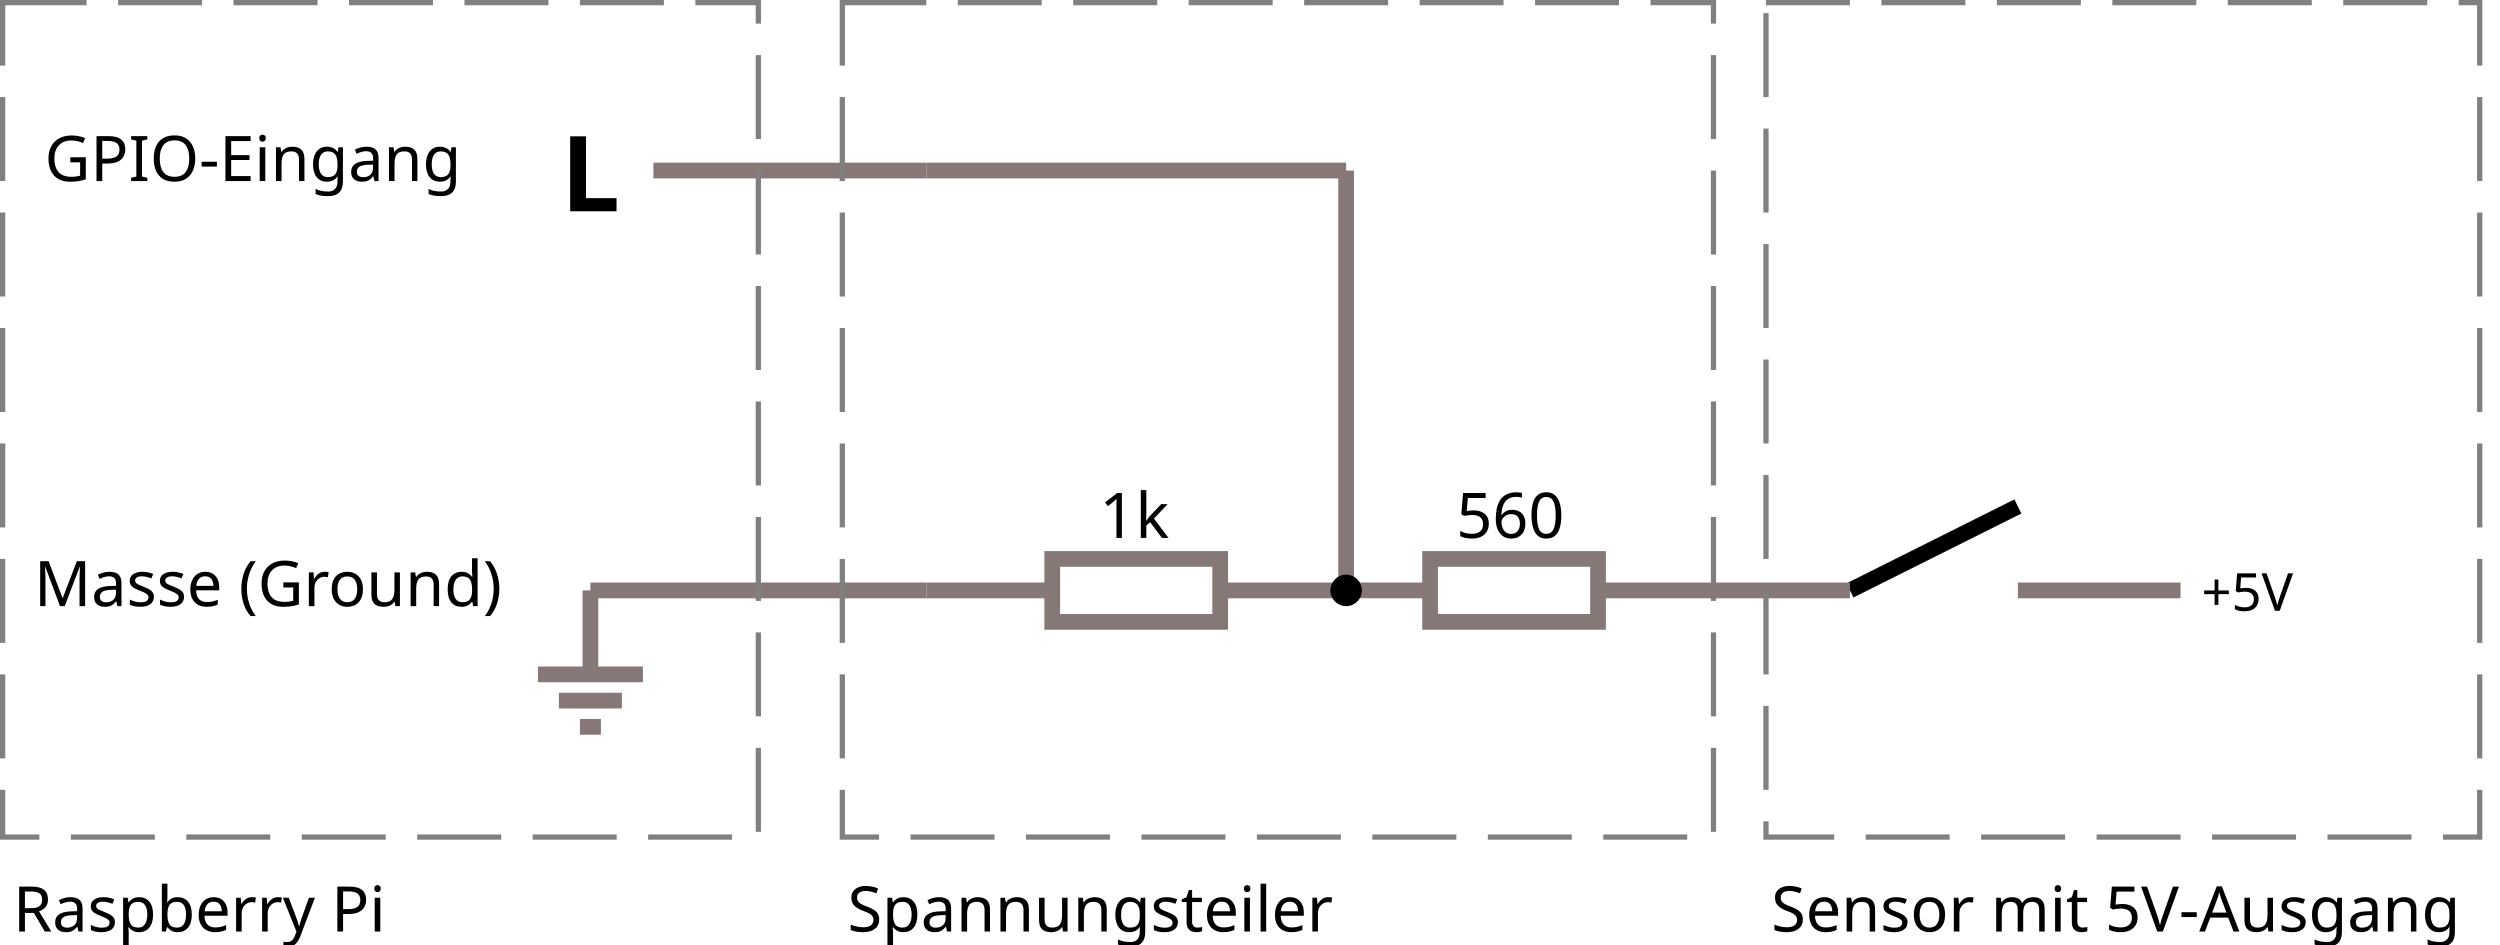
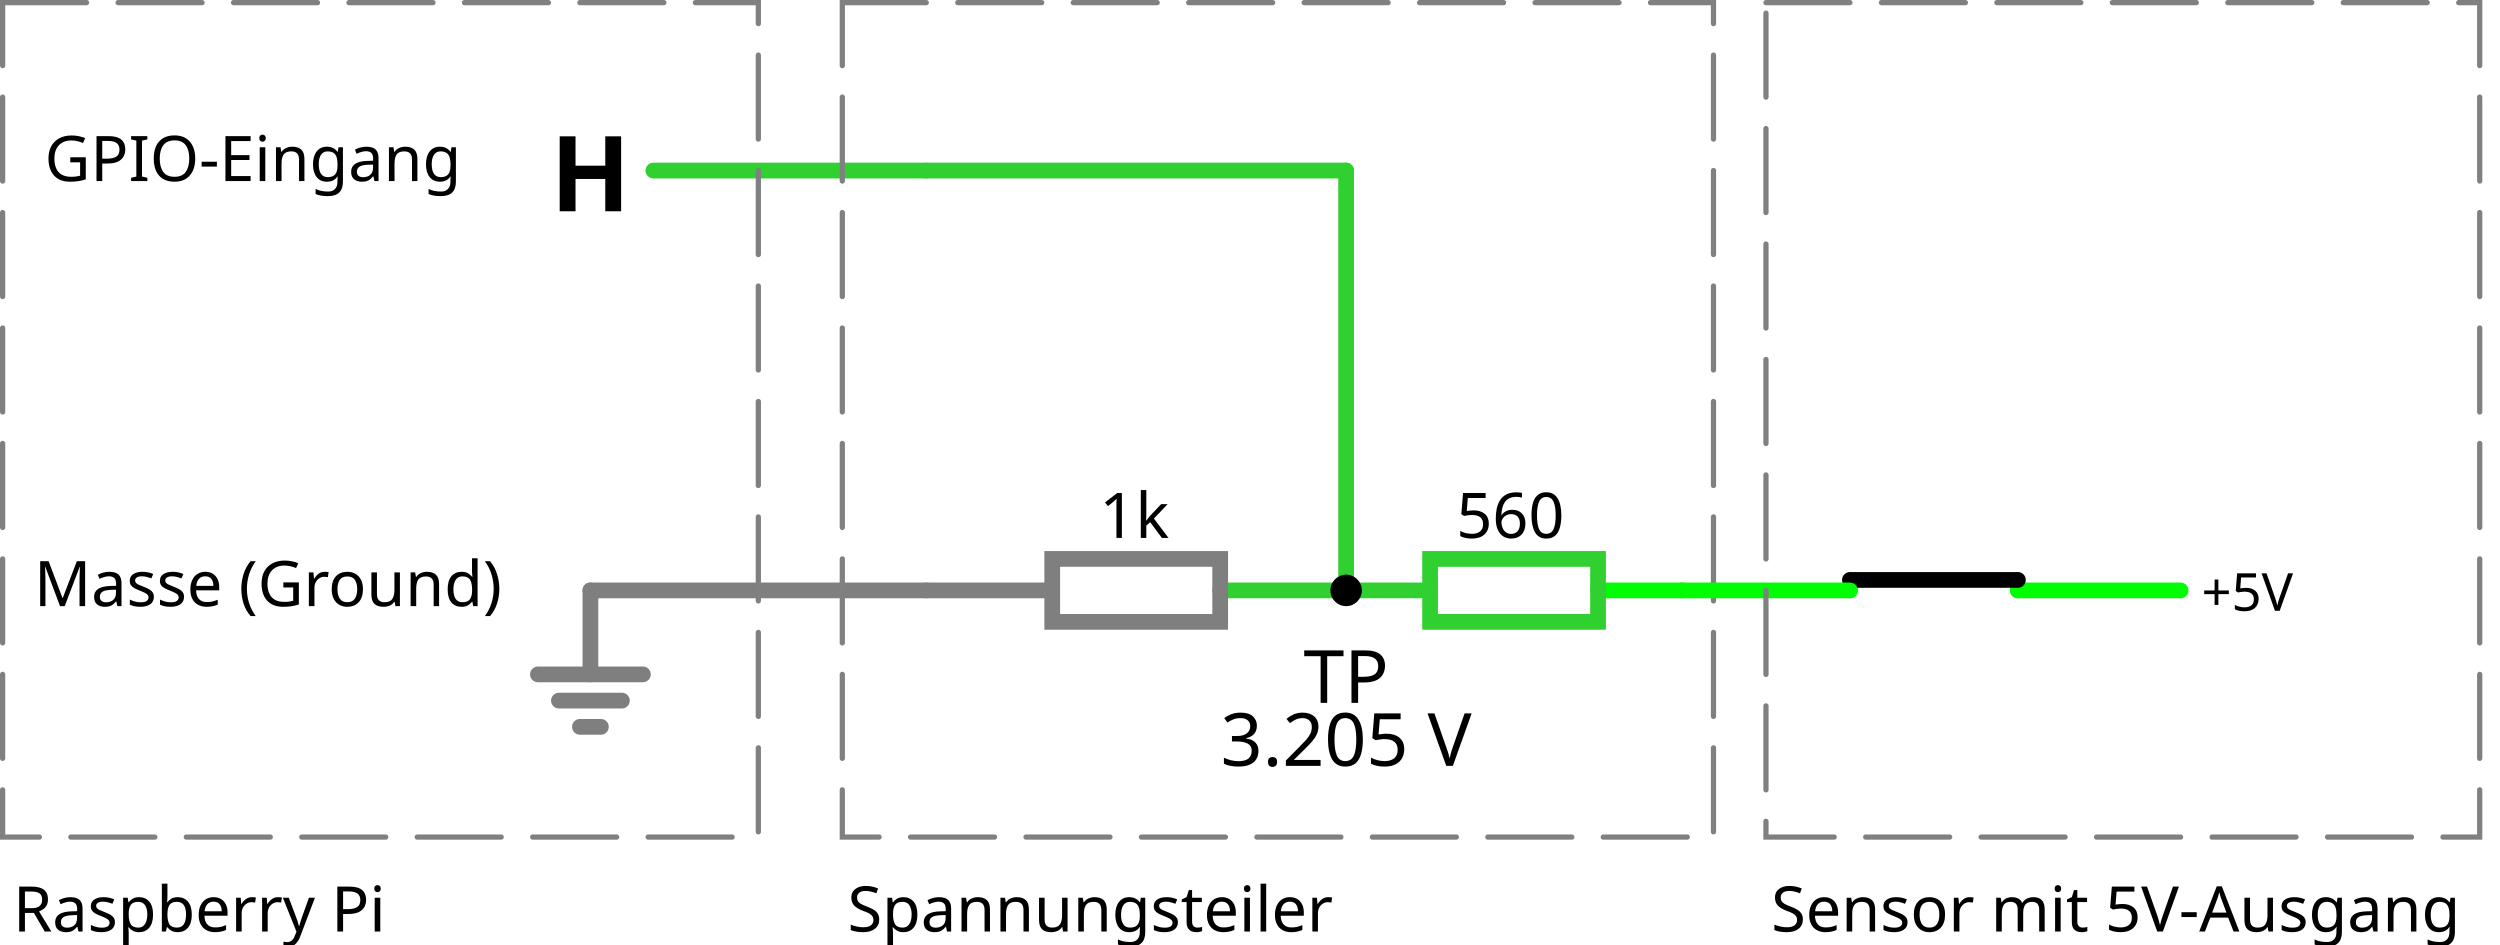
- <svg xmlns="http://www.w3.org/2000/svg" version="1.1" width="476.367" height="179.996" id="svg108">
+ <svg xmlns="http://www.w3.org/2000/svg" version="1.1" width="476.367" height="179.996" id="svg120">
  <defs id="defs12">
-     <linearGradient id="GRMcRCuKphLI" x1="0" x2="32" y1="0" y2="0" gradientUnits="userSpaceOnUse" gradientTransform="translate(-69.5,-49.5)">
-       <stop offset="0" stop-color="#877878" id="stop2" />
-       <stop offset="1" stop-color="#877878" id="stop4" />
+     <linearGradient id="ZLLfmPoeevfy" x1="0" x2="32" y1="0" y2="0" gradientUnits="userSpaceOnUse" gradientTransform="translate(-69.5,-49.5)">
+       <stop offset="0" stop-color="#01fd01" id="stop2" />
+       <stop offset="1" stop-color="#2fd02f" id="stop4" />
    </linearGradient>
-     <linearGradient id="vAvvIMOhCEtM" x1="0" x2="32" y1="0" y2="0" gradientUnits="userSpaceOnUse" gradientTransform="translate(-69.5,-49.5)">
-       <stop offset="0" stop-color="#877878" id="stop7" />
-       <stop offset="1" stop-color="#877878" id="stop9" />
+     <linearGradient id="GFAVFyaVBCmi" x1="0" x2="32" y1="0" y2="0" gradientUnits="userSpaceOnUse" gradientTransform="translate(-69.5,-49.5)">
+       <stop offset="0" stop-color="#2fd02f" id="stop7" />
+       <stop offset="1" stop-color="#807f7f" id="stop9" />
    </linearGradient>
  </defs>
-   <g transform="translate(-607.5,-207.5)" id="g106">
-     <path fill="none" stroke="#877878" paint-order="fill stroke markers" d="m 992,320 h 31" stroke-miterlimit="10" stroke-width="3" stroke-dasharray="none" id="path14" />
+   <g transform="translate(-607.5,-207.5)" id="g118">
+     <path fill="none" stroke="#01fd01" paint-order="fill stroke markers" d="m 992,320 h 31" stroke-linecap="round" stroke-miterlimit="10" stroke-width="3" stroke-dasharray="none" id="path14" />
    <g id="g18">
      <text fill="#000000" stroke="none" font-family="sans-serif" font-size="10px" font-style="normal" font-weight="normal" text-decoration="normal" x="1027" y="320" text-anchor="start" dominant-baseline="central" id="text16">+5V</text>
    </g>
-     <path fill="none" stroke="#877878" paint-order="fill stroke markers" d="m 960,320 v 0" stroke-miterlimit="10" stroke-width="3" stroke-dasharray="none" id="path20" />
-     <path fill="none" stroke="#877878" paint-order="fill stroke markers" d="m 992,320 v 0" stroke-miterlimit="10" stroke-width="3" stroke-dasharray="none" id="path22" />
-     <path fill="none" stroke="#000000" paint-order="fill stroke markers" d="m 960,320 32,-16" stroke-miterlimit="10" stroke-width="3" stroke-dasharray="none" id="path24" />
-     <path fill="none" stroke="#877878" paint-order="fill stroke markers" d="M 928,320 H 912" stroke-miterlimit="10" stroke-width="3" stroke-dasharray="none" id="path26" />
-     <path fill="none" stroke="#877878" paint-order="fill stroke markers" d="M 880,320 H 864" stroke-miterlimit="10" stroke-width="3" stroke-dasharray="none" id="path28" />
+     <path fill="none" stroke="#01fd01" paint-order="fill stroke markers" d="m 960,320 v 0" stroke-linecap="round" stroke-miterlimit="10" stroke-width="3" stroke-dasharray="none" id="path20" />
+     <path fill="none" stroke="#01fd01" paint-order="fill stroke markers" d="m 992,320 v 0" stroke-linecap="round" stroke-miterlimit="10" stroke-width="3" stroke-dasharray="none" id="path22" />
+     <path fill="none" stroke="#000000" paint-order="fill stroke markers" d="m 960,318 h 32" stroke-linecap="round" stroke-miterlimit="10" stroke-width="3" stroke-dasharray="none" id="path24" />
+     <path fill="none" stroke="#01fd01" paint-order="fill stroke markers" d="M 928,320 H 912" stroke-linecap="round" stroke-miterlimit="10" stroke-width="3" stroke-dasharray="none" id="path26" />
+     <path fill="none" stroke="#2fd02f" paint-order="fill stroke markers" d="M 880,320 H 864" stroke-linecap="round" stroke-miterlimit="10" stroke-width="3" stroke-dasharray="none" id="path28" />
    <g transform="rotate(180,456,160)" id="g32">
-       <rect fill="none" stroke="url(#GRMcRCuKphLI)" x="0" y="-6" width="32" height="12" stroke-miterlimit="10" stroke-width="3" stroke-dasharray="none" id="rect30" style="stroke:url(#GRMcRCuKphLI)" />
+       <rect fill="none" stroke="url(#ZLLfmPoeevfy)" x="0" y="-6" width="32" height="12" stroke-linecap="round" stroke-miterlimit="10" stroke-width="3" stroke-dasharray="none" id="rect30" style="stroke:url(#ZLLfmPoeevfy)" />
    </g>
    <text fill="#000000" stroke="none" font-family="sans-serif" font-size="12px" font-style="normal" font-weight="normal" text-decoration="normal" x="885" y="310" text-anchor="start" dominant-baseline="alphabetic" id="text34">560</text>
-     <path fill="none" stroke="#877878" paint-order="fill stroke markers" d="M 864,320 H 840" stroke-miterlimit="10" stroke-width="3" stroke-dasharray="none" id="path36" />
-     <path fill="none" stroke="#877878" paint-order="fill stroke markers" d="M 808,320 H 784" stroke-miterlimit="10" stroke-width="3" stroke-dasharray="none" id="path38" />
+     <path fill="none" stroke="#2fd02f" paint-order="fill stroke markers" d="M 864,320 H 840" stroke-linecap="round" stroke-miterlimit="10" stroke-width="3" stroke-dasharray="none" id="path36" />
+     <path fill="none" stroke="#807f7f" paint-order="fill stroke markers" d="M 808,320 H 784" stroke-linecap="round" stroke-miterlimit="10" stroke-width="3" stroke-dasharray="none" id="path38" />
    <g transform="rotate(180,420,160)" id="g42">
-       <rect fill="none" stroke="url(#vAvvIMOhCEtM)" x="0" y="-6" width="32" height="12" stroke-miterlimit="10" stroke-width="3" stroke-dasharray="none" id="rect40" style="stroke:url(#vAvvIMOhCEtM)" />
+       <rect fill="none" stroke="url(#GFAVFyaVBCmi)" x="0" y="-6" width="32" height="12" stroke-linecap="round" stroke-miterlimit="10" stroke-width="3" stroke-dasharray="none" id="rect40" style="stroke:url(#GFAVFyaVBCmi)" />
    </g>
    <text fill="#000000" stroke="none" font-family="sans-serif" font-size="12px" font-style="normal" font-weight="normal" text-decoration="normal" x="817" y="310" text-anchor="start" dominant-baseline="alphabetic" id="text44">1k</text>
-     <path fill="none" stroke="#877878" paint-order="fill stroke markers" d="m 864,240 v 80" stroke-miterlimit="10" stroke-width="3" stroke-dasharray="none" id="path46" />
+     <path fill="none" stroke="#2fd02f" paint-order="fill stroke markers" d="m 864,240 v 80" stroke-linecap="round" stroke-miterlimit="10" stroke-width="3" stroke-dasharray="none" id="path46" />
    <text fill="#000000" stroke="none" font-family="sans-serif" font-size="12px" font-style="normal" font-weight="normal" text-decoration="normal" x="870" y="286" text-anchor="start" dominant-baseline="alphabetic" id="text48" />
    <g id="g56">
      <g id="g52">
-         <text fill="#000000" stroke="none" font-family="sans-serif" font-size="20px" font-style="normal" font-weight="bold" text-decoration="normal" x="720" y="240" text-anchor="middle" dominant-baseline="central" id="text50">L</text>
+         <text fill="#000000" stroke="none" font-family="sans-serif" font-size="20px" font-style="normal" font-weight="bold" text-decoration="normal" x="720" y="240" text-anchor="middle" dominant-baseline="central" id="text50">H</text>
      </g>
-       <path fill="none" stroke="#877878" paint-order="fill stroke markers" d="M 784,240 H 732" stroke-miterlimit="10" stroke-width="3" stroke-dasharray="none" id="path54" />
+       <path fill="none" stroke="#2fd02f" paint-order="fill stroke markers" d="M 784,240 H 732" stroke-linecap="round" stroke-miterlimit="10" stroke-width="3" stroke-dasharray="none" id="path54" />
    </g>
-     <path fill="none" stroke="#877878" paint-order="fill stroke markers" d="M 864,240 H 784" stroke-miterlimit="10" stroke-width="3" stroke-dasharray="none" id="path58" />
+     <path fill="none" stroke="#2fd02f" paint-order="fill stroke markers" d="M 864,240 H 784" stroke-linecap="round" stroke-miterlimit="10" stroke-width="3" stroke-dasharray="none" id="path58" />
    <text fill="#000000" stroke="none" font-family="sans-serif" font-size="12px" font-style="normal" font-weight="normal" text-decoration="normal" x="824" y="234" text-anchor="start" dominant-baseline="alphabetic" id="text60" />
-     <path fill="none" stroke="#877878" paint-order="fill stroke markers" d="m 720,320 v 16" stroke-miterlimit="10" stroke-width="3" stroke-dasharray="none" id="path62" />
-     <path fill="none" stroke="#877878" paint-order="fill stroke markers" d="M 730,336 H 710" stroke-miterlimit="10" stroke-width="3" stroke-dasharray="none" id="path64" />
-     <path fill="none" stroke="#877878" paint-order="fill stroke markers" d="M 726,341 H 714" stroke-miterlimit="10" stroke-width="3" stroke-dasharray="none" id="path66" />
-     <path fill="none" stroke="#877878" paint-order="fill stroke markers" d="m 722,346 h -4" stroke-miterlimit="10" stroke-width="3" stroke-dasharray="none" id="path68" />
-     <path fill="none" stroke="#877878" paint-order="fill stroke markers" d="M 784,320 H 720" stroke-miterlimit="10" stroke-width="3" stroke-dasharray="none" id="path70" />
+     <path fill="none" stroke="#807f7f" paint-order="fill stroke markers" d="m 720,320 v 16" stroke-linecap="round" stroke-miterlimit="10" stroke-width="3" stroke-dasharray="none" id="path62" />
+     <path fill="none" stroke="#807f7f" paint-order="fill stroke markers" d="M 730,336 H 710" stroke-linecap="round" stroke-miterlimit="10" stroke-width="3" stroke-dasharray="none" id="path64" />
+     <path fill="none" stroke="#807f7f" paint-order="fill stroke markers" d="M 726,341 H 714" stroke-linecap="round" stroke-miterlimit="10" stroke-width="3" stroke-dasharray="none" id="path66" />
+     <path fill="none" stroke="#807f7f" paint-order="fill stroke markers" d="m 722,346 h -4" stroke-linecap="round" stroke-miterlimit="10" stroke-width="3" stroke-dasharray="none" id="path68" />
+     <path fill="none" stroke="#807f7f" paint-order="fill stroke markers" d="M 784,320 H 720" stroke-linecap="round" stroke-miterlimit="10" stroke-width="3" stroke-dasharray="none" id="path70" />
    <text fill="#000000" stroke="none" font-family="sans-serif" font-size="12px" font-style="normal" font-weight="normal" text-decoration="normal" x="752" y="314" text-anchor="start" dominant-baseline="alphabetic" id="text72" />
-     <rect fill="none" stroke="#808080" x="608" y="208" width="144" height="159" stroke-miterlimit="10" stroke-dasharray="16, 6" id="rect74" />
-     <rect fill="none" stroke="#808080" x="768" y="208" width="166" height="159" stroke-miterlimit="10" stroke-dasharray="16, 6" id="rect76" />
-     <path fill="none" stroke="#877878" paint-order="fill stroke markers" d="M 960,320 H 928" stroke-miterlimit="10" stroke-width="3" id="path78" />
+     <rect fill="none" stroke="#808080" x="608" y="208" width="144" height="159" stroke-linecap="round" stroke-miterlimit="10" stroke-dasharray="16, 6" id="rect74" />
+     <rect fill="none" stroke="#808080" x="768" y="208" width="166" height="159" stroke-linecap="round" stroke-miterlimit="10" stroke-dasharray="16, 6" id="rect76" />
+     <path fill="none" stroke="#01fd01" paint-order="fill stroke markers" d="M 960,320 H 928" stroke-linecap="round" stroke-miterlimit="10" stroke-width="3" id="path78" />
    <text fill="#000000" stroke="none" font-family="sans-serif" font-size="12px" font-style="normal" font-weight="normal" text-decoration="normal" x="944" y="314" text-anchor="start" dominant-baseline="alphabetic" id="text80" />
-     <rect fill="none" stroke="#808080" x="944" y="208" width="136" height="159" stroke-miterlimit="10" stroke-dasharray="16, 6" id="rect82" />
+     <rect fill="none" stroke="#808080" x="944" y="208" width="136" height="159" stroke-linecap="round" stroke-miterlimit="10" stroke-dasharray="16, 6" id="rect82" />
    <g id="g86">
      <text fill="#000000" stroke="none" font-family="sans-serif" font-size="12px" font-style="normal" font-weight="normal" text-decoration="normal" x="610" y="385" text-anchor="start" dominant-baseline="alphabetic" id="text84">Raspberry Pi</text>
    </g>
    <g id="g90">
      <text fill="#000000" stroke="none" font-family="sans-serif" font-size="12px" font-style="normal" font-weight="normal" text-decoration="normal" x="769" y="385" text-anchor="start" dominant-baseline="alphabetic" id="text88">Spannungsteiler</text>
    </g>
    <g id="g94">
      <text fill="#000000" stroke="none" font-family="sans-serif" font-size="12px" font-style="normal" font-weight="normal" text-decoration="normal" x="945" y="385" text-anchor="start" dominant-baseline="alphabetic" id="text92">Sensor mit 5V-Ausgang</text>
    </g>
    <g id="g98">
      <text fill="#000000" stroke="none" font-family="sans-serif" font-size="12px" font-style="normal" font-weight="normal" text-decoration="normal" x="616" y="242" text-anchor="start" dominant-baseline="alphabetic" id="text96">GPIO-Eingang</text>
    </g>
    <g id="g102">
      <text fill="#000000" stroke="none" font-family="sans-serif" font-size="12px" font-style="normal" font-weight="normal" text-decoration="normal" x="614" y="323" text-anchor="start" dominant-baseline="alphabetic" id="text100">Masse (Ground)</text>
    </g>
-     <path fill="#000000" stroke="none" paint-order="stroke fill markers" d="m 867,320 a 3,3 0 1 1 0,-2e-5 z" id="path104" />
+     <g id="g114">
+       <g id="g106">
+         <text fill="#000000" stroke="none" font-family="sans-serif" font-size="14px" font-style="normal" font-weight="normal" text-decoration="normal" x="864" y="336" text-anchor="middle" dominant-baseline="central" id="text104">TP</text>
+       </g>
+       <g id="g110">
+         <text fill="#000000" stroke="none" font-family="sans-serif" font-size="14px" font-style="normal" font-weight="normal" text-decoration="normal" x="864" y="348" text-anchor="middle" dominant-baseline="central" id="text108">3.205 V</text>
+       </g>
+       <path fill="none" stroke="#2fd02f" paint-order="fill stroke markers" d="m 864,320 v 0" stroke-linecap="round" stroke-miterlimit="10" stroke-width="3" id="path112" />
+     </g>
+     <path fill="#000000" stroke="none" paint-order="stroke fill markers" d="m 867,320 a 3,3 0 1 1 0,-2e-5 z" id="path116" />
  </g>
</svg>
